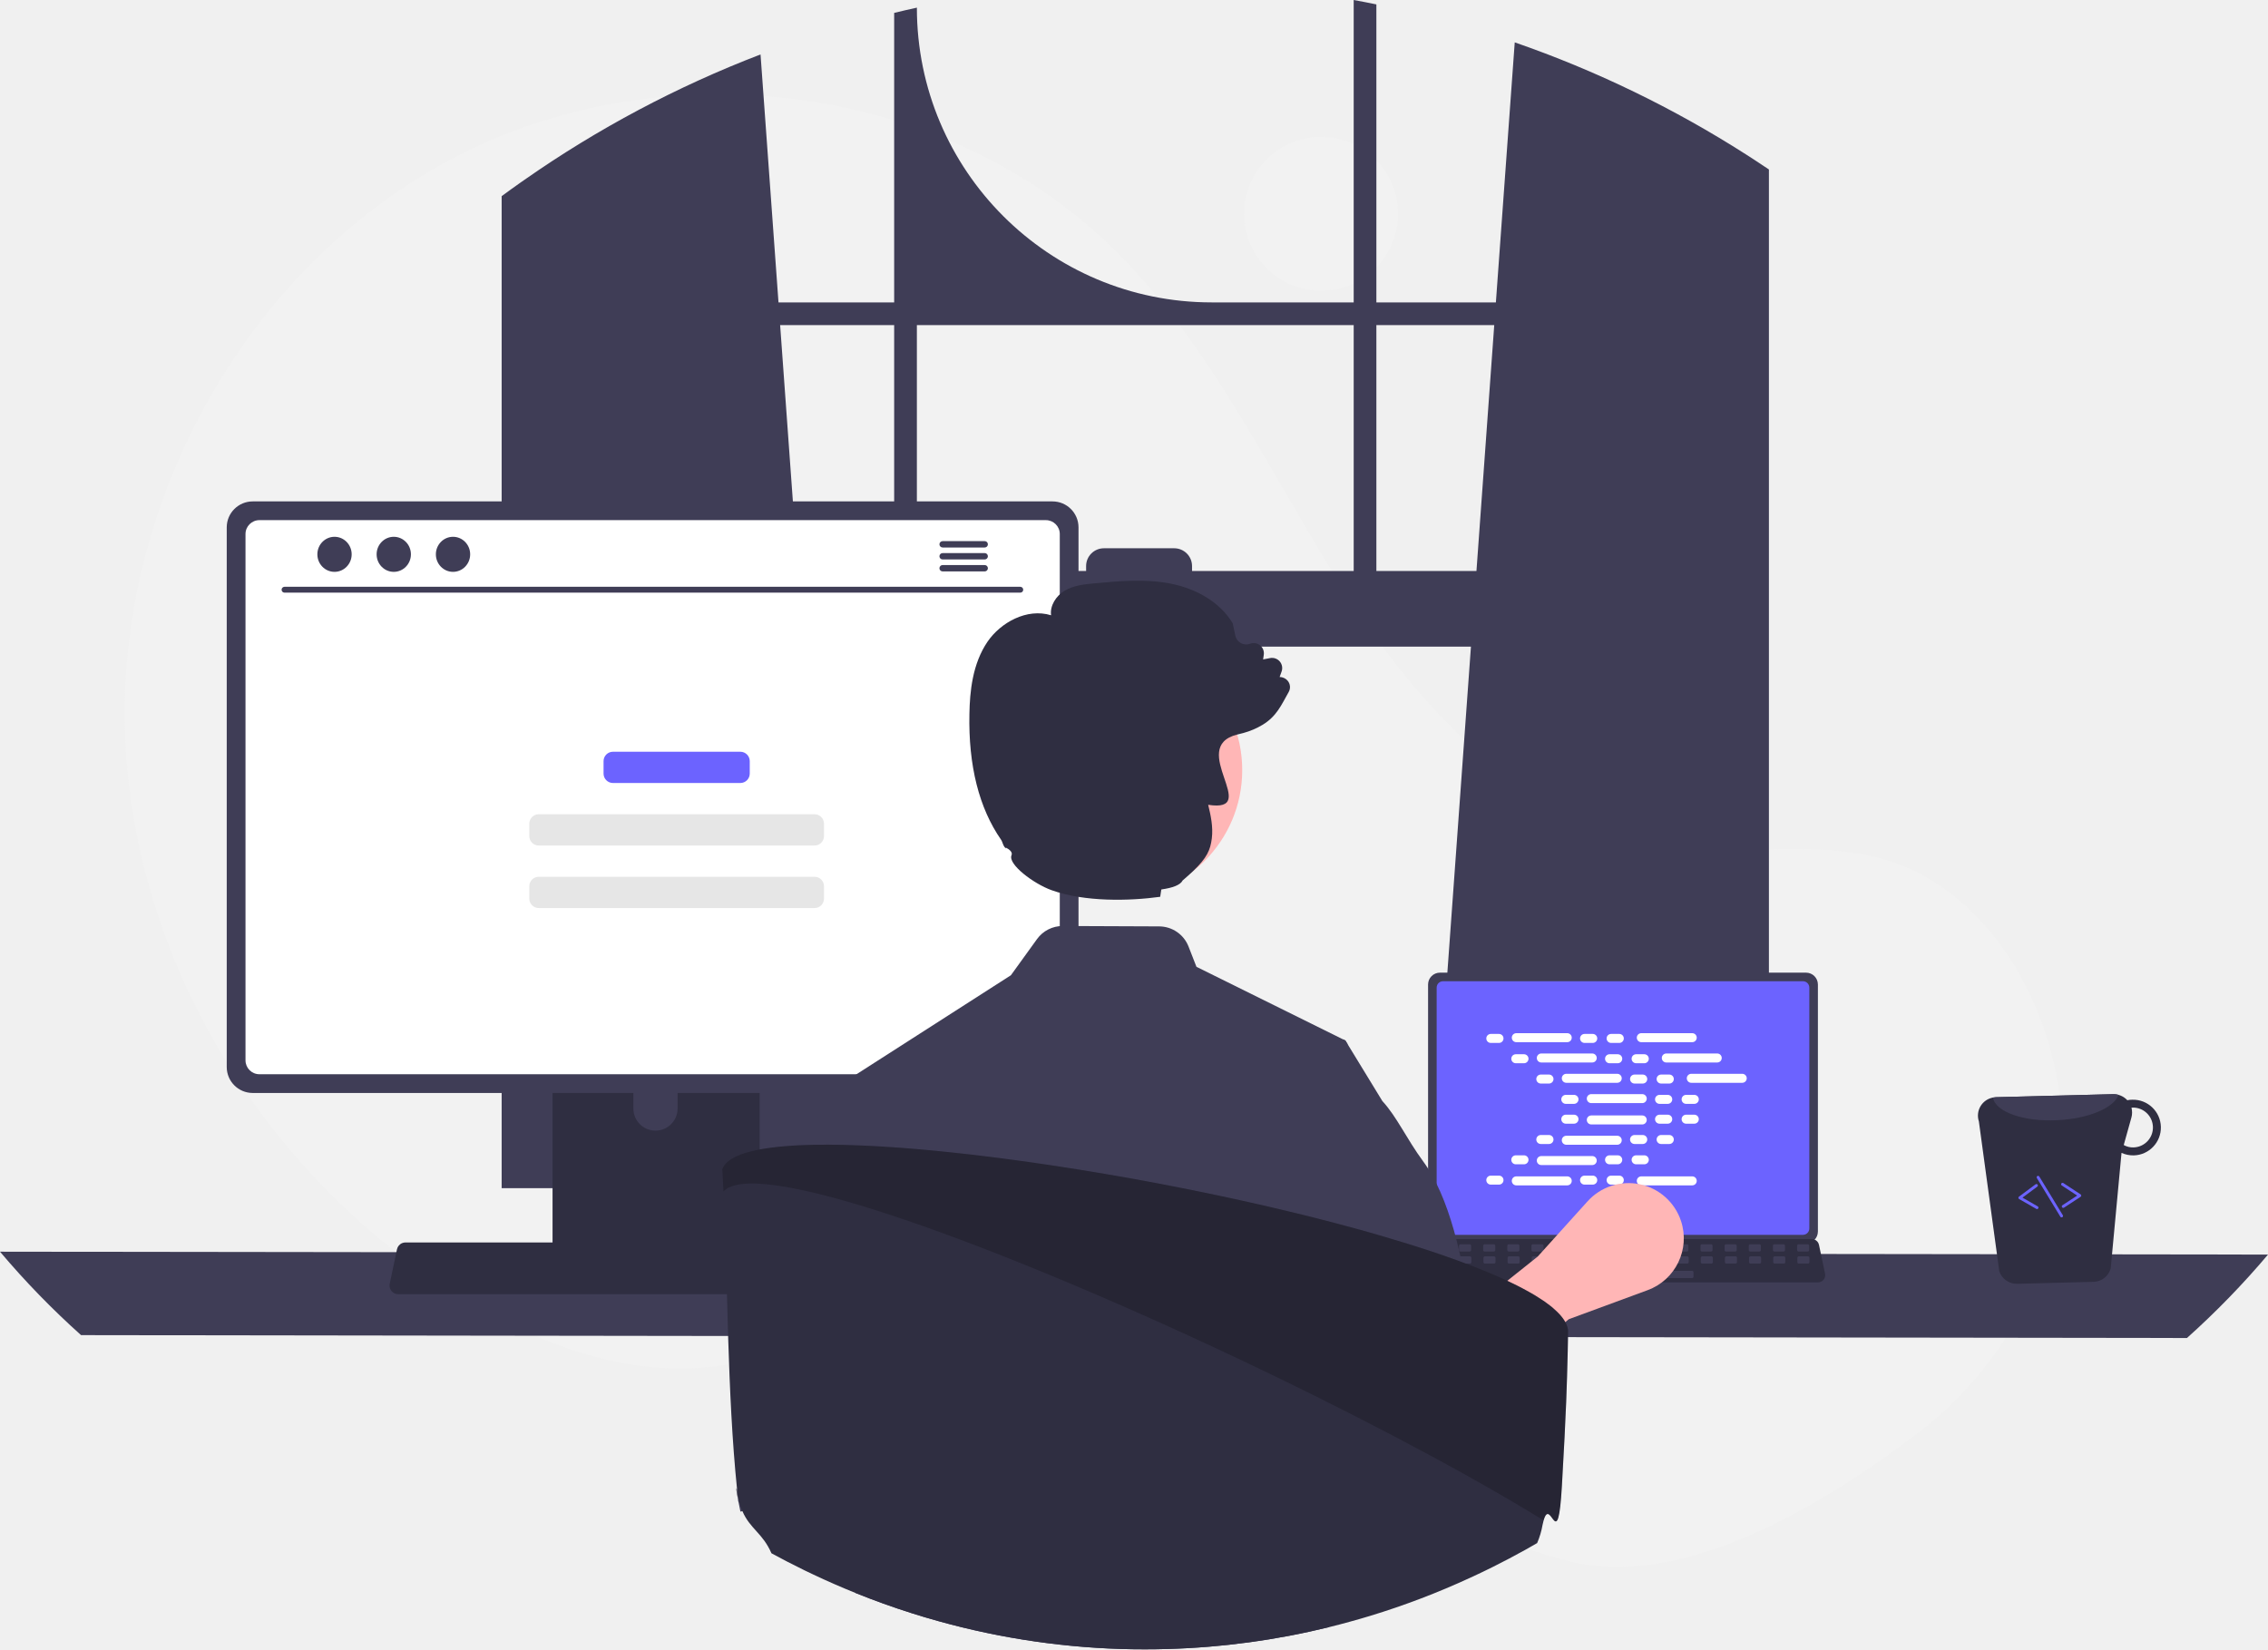
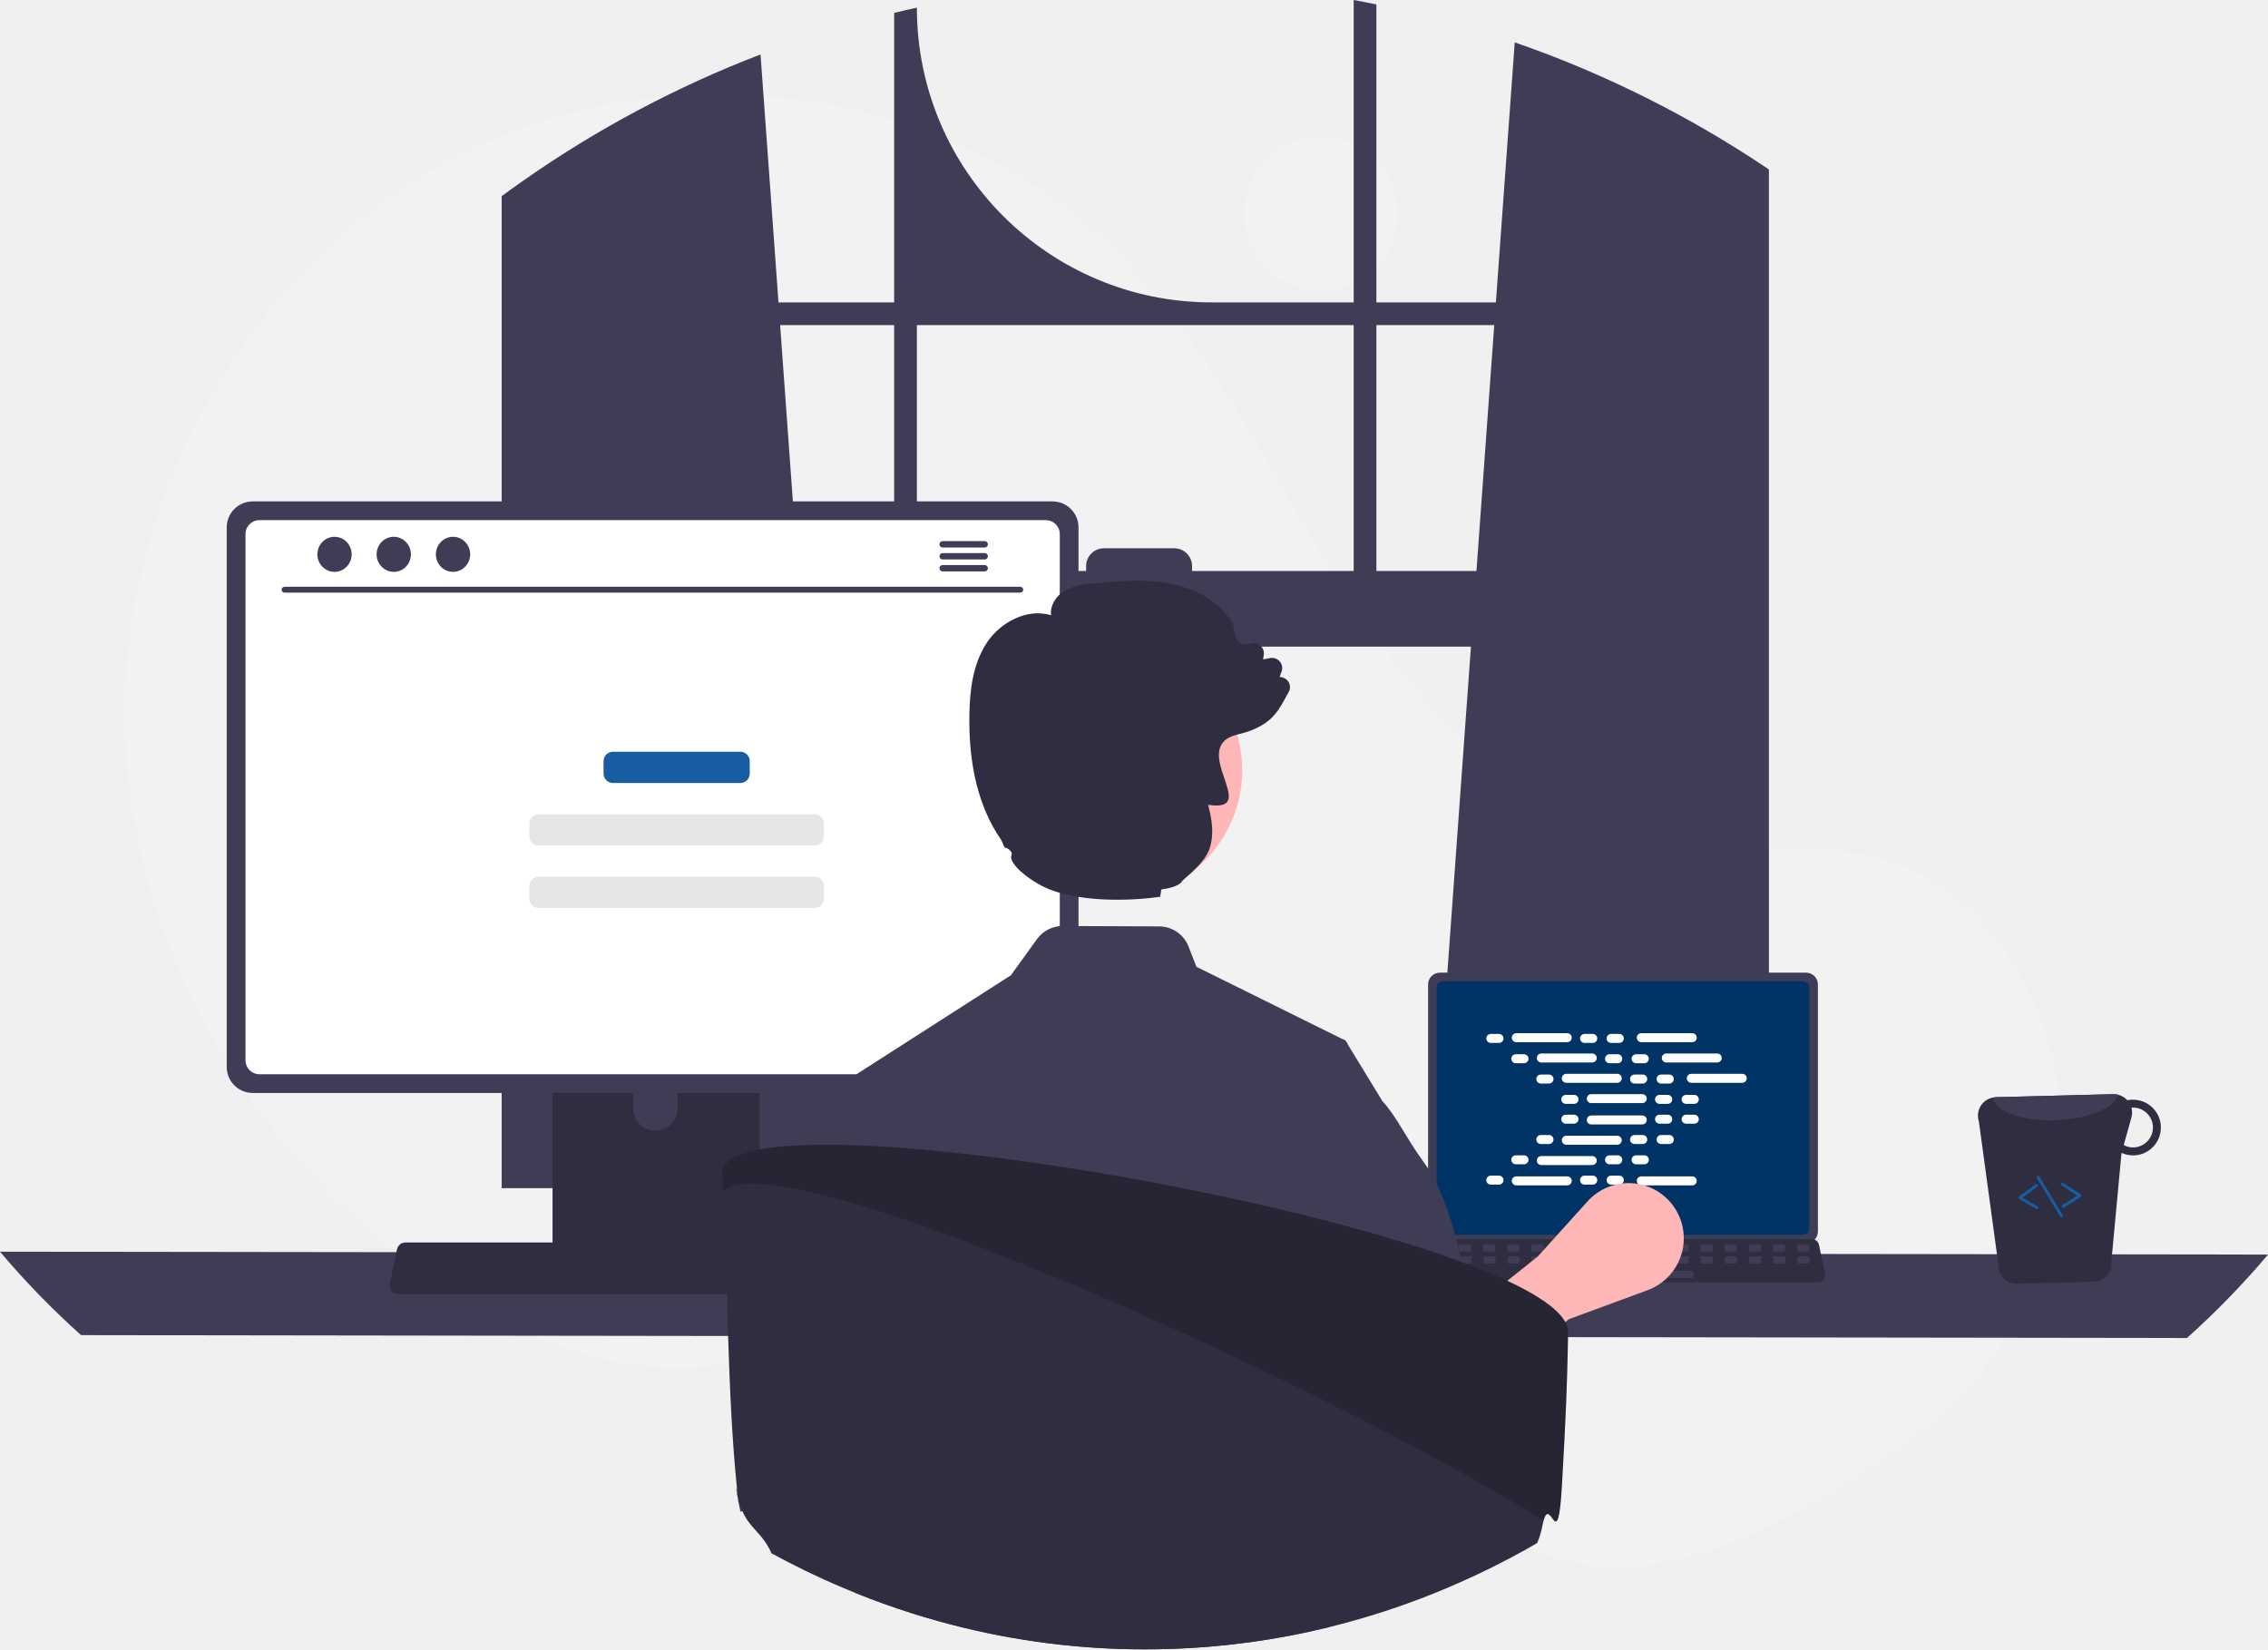
<svg xmlns="http://www.w3.org/2000/svg" width="786.82" height="572.258" viewBox="0 0 786.82 572.258" role="img" artist="Katerina Limpitsouni" source="https://undraw.co/">
  <circle cx="458.321" cy="74.182" r="26.701" fill="#f2f2f2" />
  <path d="M872.038,661.023c39.688-30.229,58.644-81.025,46.776-129.482q-.442-1.806-.934-3.604c-7.867-28.763-27.332-56.101-55.7-65.291-23.82-7.717-49.82-1.783-74.669-4.851-48.781-6.024-86.601-45.494-113.211-86.819-26.611-41.325-47.062-87.583-82.422-121.724-58.285-56.275-153.362-68.391-225.627-31.76C293.987,254.121,247.955,335.391,249.918,416.386c1.963,80.995,50.046,158.432,119.875,199.517,25.652,15.093,55.321,25.785,84.848,22.044,25.62-3.246,48.899-17.013,74.399-21.1,40.091-6.426,79.927,11.701,114.603,32.824,34.676,21.123,68.17,46.16,107.574,55.952C789.478,715.131,836.881,687.801,872.038,661.023Z" transform="translate(-206.59 -163.8711)" fill="#f2f2f2" />
  <path d="M815.016,219.191c-.87-.58-1.75-1.13-2.62-1.69a380.24,380.24,0,0,0-80.31-38.93l-6.54,90.22h-41.46v-103.39c-2.61-.54-5.24-1.05-7.87-1.53v104.92H626.946A102.27,102.27,0,0,1,524.676,166.521v-0c-2.64.57-5.26,1.18-7.88,1.83v100.44h-40.13l-6.23-86.03a380.858,380.858,0,0,0-81.94,43.53c-.44.3-.88.61-1.31.91-2.21,1.55-4.39,3.13-6.56,4.73v344.19h118.27l-2.09-28.95-11.5-158.95h231.59l-11.5,158.95-2.09,28.95h116.96v-353.45Q817.656,220.901,815.016,219.191Zm-298.22,142.78h-33.39l-6.17-85.3h39.56Zm159.42,0h-56.08v-1.69a6.18,6.18,0,0,0-6.19-6.18h-24.38a6.178,6.178,0,0,0-6.18,6.18v1.69h-58.71v-85.3h151.54Zm7.87,0v-85.3h40.89l-6.17,85.3Z" transform="translate(-206.59 -163.8711)" fill="#3f3d56" />
  <path d="M206.59,598.162a289.003,289.003,0,0,0,28.12,28.95l730.58,1a289.003,289.003,0,0,0,28.12-28.95Z" transform="translate(-206.59 -163.8711)" fill="#3f3d56" />
  <path d="M702.02,505.462v85.704a4.122,4.122,0,0,0,4.119,4.119H833.143a4.122,4.122,0,0,0,4.119-4.119v-85.704a4.124,4.124,0,0,0-4.119-4.115H706.139A4.124,4.124,0,0,0,702.02,505.462Z" transform="translate(-206.59 -163.8711)" fill="#3f3d56" />
-   <path d="M704.999,506.529V590.109a2.205,2.205,0,0,0,2.201,2.201H832.086a2.205,2.205,0,0,0,2.201-2.201V506.529a2.206,2.206,0,0,0-2.201-2.206H707.201A2.206,2.206,0,0,0,704.999,506.529Z" transform="translate(-206.59 -163.8711)" fill="#6c63ff" />
+   <path d="M704.999,506.529V590.109a2.205,2.205,0,0,0,2.201,2.201H832.086a2.205,2.205,0,0,0,2.201-2.201V506.529a2.206,2.206,0,0,0-2.201-2.206H707.201A2.206,2.206,0,0,0,704.999,506.529Z" transform="translate(-206.59 -163.8711)" fill="#003366" />
  <path d="M699.364,607.881a2.47,2.47,0,0,0,1.943.93H837.299a2.502,2.502,0,0,0,2.446-3.016l-2.111-10.027a2.507,2.507,0,0,0-1.558-1.818,2.425,2.425,0,0,0-.888-.168H703.41a2.424,2.424,0,0,0-.888.168,2.507,2.507,0,0,0-1.558,1.818l-2.111,10.027A2.501,2.501,0,0,0,699.364,607.881Z" transform="translate(-206.59 -163.8711)" fill="#2f2e41" />
  <rect x="830.034" y="595.588" width="4.188" height="2.513" rx="0.488" transform="translate(1457.666 1029.819) rotate(-180)" fill="#3f3d56" />
  <rect x="821.657" y="595.588" width="4.188" height="2.513" rx="0.488" transform="translate(1440.912 1029.819) rotate(-180)" fill="#3f3d56" />
  <rect x="813.28" y="595.588" width="4.188" height="2.513" rx="0.488" transform="translate(1424.158 1029.819) rotate(-180)" fill="#3f3d56" />
  <rect x="804.903" y="595.588" width="4.188" height="2.513" rx="0.488" transform="translate(1407.404 1029.819) rotate(-180)" fill="#3f3d56" />
  <rect x="796.526" y="595.588" width="4.188" height="2.513" rx="0.488" transform="translate(1390.65 1029.819) rotate(-180)" fill="#3f3d56" />
  <rect x="788.149" y="595.588" width="4.188" height="2.513" rx="0.488" transform="translate(1373.896 1029.819) rotate(-180)" fill="#3f3d56" />
  <rect x="779.772" y="595.588" width="4.188" height="2.513" rx="0.488" transform="translate(1357.142 1029.819) rotate(-180)" fill="#3f3d56" />
  <rect x="771.395" y="595.588" width="4.188" height="2.513" rx="0.488" transform="translate(1340.388 1029.819) rotate(-180)" fill="#3f3d56" />
  <rect x="763.018" y="595.588" width="4.188" height="2.513" rx="0.488" transform="translate(1323.634 1029.819) rotate(-180)" fill="#3f3d56" />
  <rect x="754.641" y="595.588" width="4.188" height="2.513" rx="0.488" transform="translate(1306.88 1029.819) rotate(-180)" fill="#3f3d56" />
  <rect x="746.264" y="595.588" width="4.188" height="2.513" rx="0.488" transform="translate(1290.126 1029.819) rotate(-180)" fill="#3f3d56" />
  <rect x="737.887" y="595.588" width="4.188" height="2.513" rx="0.488" transform="translate(1273.372 1029.819) rotate(-180)" fill="#3f3d56" />
  <rect x="729.51" y="595.588" width="4.188" height="2.513" rx="0.488" transform="translate(1256.618 1029.819) rotate(-180)" fill="#3f3d56" />
  <rect x="721.133" y="595.588" width="4.188" height="2.513" rx="0.488" transform="translate(1239.865 1029.819) rotate(-180)" fill="#3f3d56" />
  <rect x="712.756" y="595.588" width="4.188" height="2.513" rx="0.488" transform="translate(1223.111 1029.819) rotate(-180)" fill="#3f3d56" />
  <rect x="704.379" y="595.588" width="4.188" height="2.513" rx="0.488" transform="translate(1206.357 1029.819) rotate(-180)" fill="#3f3d56" />
  <rect x="830.133" y="599.777" width="4.188" height="2.513" rx="0.488" transform="translate(1457.864 1038.196) rotate(-180)" fill="#3f3d56" />
  <rect x="821.756" y="599.777" width="4.188" height="2.513" rx="0.488" transform="translate(1441.11 1038.196) rotate(-180)" fill="#3f3d56" />
  <rect x="813.379" y="599.777" width="4.188" height="2.513" rx="0.488" transform="translate(1424.356 1038.196) rotate(-180)" fill="#3f3d56" />
  <rect x="805.002" y="599.777" width="4.188" height="2.513" rx="0.488" transform="translate(1407.602 1038.196) rotate(-180)" fill="#3f3d56" />
  <rect x="796.625" y="599.777" width="4.188" height="2.513" rx="0.488" transform="translate(1390.848 1038.196) rotate(-180)" fill="#3f3d56" />
  <rect x="788.248" y="599.777" width="4.188" height="2.513" rx="0.488" transform="translate(1374.094 1038.196) rotate(-180)" fill="#3f3d56" />
  <rect x="779.871" y="599.777" width="4.188" height="2.513" rx="0.488" transform="translate(1357.34 1038.196) rotate(-180)" fill="#3f3d56" />
  <rect x="771.494" y="599.777" width="4.188" height="2.513" rx="0.488" transform="translate(1340.586 1038.196) rotate(-180)" fill="#3f3d56" />
  <rect x="763.117" y="599.777" width="4.188" height="2.513" rx="0.488" transform="translate(1323.832 1038.196) rotate(-180)" fill="#3f3d56" />
  <rect x="754.74" y="599.777" width="4.188" height="2.513" rx="0.488" transform="translate(1307.078 1038.196) rotate(-180)" fill="#3f3d56" />
  <rect x="746.363" y="599.777" width="4.188" height="2.513" rx="0.488" transform="translate(1290.324 1038.196) rotate(-180)" fill="#3f3d56" />
  <rect x="737.986" y="599.777" width="4.188" height="2.513" rx="0.488" transform="translate(1273.57 1038.196) rotate(-180)" fill="#3f3d56" />
  <rect x="729.609" y="599.777" width="4.188" height="2.513" rx="0.488" transform="translate(1256.816 1038.196) rotate(-180)" fill="#3f3d56" />
  <rect x="721.232" y="599.777" width="4.188" height="2.513" rx="0.488" transform="translate(1240.062 1038.196) rotate(-180)" fill="#3f3d56" />
  <rect x="712.855" y="599.777" width="4.188" height="2.513" rx="0.488" transform="translate(1223.309 1038.196) rotate(-180)" fill="#3f3d56" />
  <rect x="704.478" y="599.777" width="4.188" height="2.513" rx="0.488" transform="translate(1206.555 1038.196) rotate(-180)" fill="#3f3d56" />
  <rect x="760.604" y="604.803" width="33.508" height="2.513" rx="0.488" transform="translate(1348.126 1048.248) rotate(-180)" fill="#3f3d56" />
  <rect x="515.631" y="358.737" width="5.966" height="3.122" rx="1.561" fill="#fff" />
  <rect x="548.154" y="358.737" width="5.966" height="3.122" rx="1.561" fill="#fff" />
  <rect x="557.369" y="358.737" width="5.966" height="3.122" rx="1.561" fill="#fff" />
  <rect x="524.477" y="358.477" width="20.796" height="3.122" rx="1.561" fill="#fff" />
  <rect x="567.841" y="358.477" width="20.796" height="3.122" rx="1.561" fill="#fff" />
  <rect x="524.304" y="365.784" width="5.966" height="3.122" rx="1.561" fill="#fff" />
  <rect x="556.827" y="365.784" width="5.966" height="3.122" rx="1.561" fill="#fff" />
  <rect x="566.042" y="365.784" width="5.966" height="3.122" rx="1.561" fill="#fff" />
  <rect x="533.15" y="365.523" width="20.796" height="3.122" rx="1.561" fill="#fff" />
  <rect x="576.514" y="365.523" width="20.796" height="3.122" rx="1.561" fill="#fff" />
  <rect x="532.977" y="372.83" width="5.966" height="3.122" rx="1.561" fill="#fff" />
  <rect x="565.5" y="372.83" width="5.966" height="3.122" rx="1.561" fill="#fff" />
  <rect x="574.715" y="372.83" width="5.966" height="3.122" rx="1.561" fill="#fff" />
  <rect x="541.823" y="372.57" width="20.796" height="3.122" rx="1.561" fill="#fff" />
  <rect x="585.187" y="372.57" width="20.796" height="3.122" rx="1.561" fill="#fff" />
  <rect x="541.649" y="379.877" width="5.966" height="3.122" rx="1.561" fill="#fff" />
  <rect x="574.172" y="379.877" width="5.966" height="3.122" rx="1.561" fill="#fff" />
  <rect x="583.387" y="379.877" width="5.966" height="3.122" rx="1.561" fill="#fff" />
  <rect x="550.496" y="379.617" width="20.796" height="3.122" rx="1.561" fill="#fff" />
  <rect x="548.154" y="407.898" width="5.966" height="3.122" rx="1.561" fill="#fff" />
  <rect x="557.369" y="407.898" width="5.966" height="3.122" rx="1.561" fill="#fff" />
  <rect x="567.841" y="408.158" width="20.796" height="3.122" rx="1.561" fill="#fff" />
  <rect x="515.631" y="407.898" width="5.966" height="3.122" rx="1.561" fill="#fff" />
  <rect x="524.477" y="408.158" width="20.796" height="3.122" rx="1.561" fill="#fff" />
  <rect x="524.304" y="400.851" width="5.966" height="3.122" rx="1.561" fill="#fff" />
  <rect x="556.827" y="400.851" width="5.966" height="3.122" rx="1.561" fill="#fff" />
  <rect x="566.042" y="400.851" width="5.966" height="3.122" rx="1.561" fill="#fff" />
  <rect x="533.15" y="401.111" width="20.796" height="3.122" rx="1.561" fill="#fff" />
  <rect x="532.977" y="393.804" width="5.966" height="3.122" rx="1.561" fill="#fff" />
  <rect x="565.5" y="393.804" width="5.966" height="3.122" rx="1.561" fill="#fff" />
  <rect x="574.715" y="393.804" width="5.966" height="3.122" rx="1.561" fill="#fff" />
  <rect x="541.823" y="394.064" width="20.796" height="3.122" rx="1.561" fill="#fff" />
  <rect x="541.649" y="386.758" width="5.966" height="3.122" rx="1.561" fill="#fff" />
  <rect x="574.172" y="386.758" width="5.966" height="3.122" rx="1.561" fill="#fff" />
  <rect x="583.387" y="386.758" width="5.966" height="3.122" rx="1.561" fill="#fff" />
  <rect x="550.496" y="387.018" width="20.796" height="3.122" rx="1.561" fill="#fff" />
  <path d="M711.507,654.353l-13.35-21.102,41.902-33.403,17.295-19.161a19.161,19.161,0,0,1,32.418,6.828h0a19.161,19.161,0,0,1-11.57,23.991l-27.349,10.075Z" transform="translate(-206.59 -163.8711)" fill="#ffb6b6" />
  <path d="M398.28,501.352v102.56h71.85v-102.56a3.448,3.448,0,0,0-2.43-3.3,3.175,3.175,0,0,0-1.03-.16H401.75A3.463,3.463,0,0,0,398.28,501.352Zm28.04,35.24a7.67,7.67,0,0,1,15.34,0v11.9a7.67,7.67,0,0,1-15.34,0Z" transform="translate(-206.59 -163.8711)" fill="#2f2e41" />
  <path d="M398.06,600.632v9.89a1.946,1.946,0,0,0,1.93,1.94h68.43a1.94,1.94,0,0,0,1.93-1.94v-9.89Z" transform="translate(-206.59 -163.8711)" fill="#3f3d56" />
  <path d="M285.25,346.832V534.092a9.007,9.007,0,0,0,9,9h277.5a9.007,9.007,0,0,0,9-9V346.832a9.011,9.011,0,0,0-9-8.99H294.25A9.012,9.012,0,0,0,285.25,346.832Z" transform="translate(-206.59 -163.8711)" fill="#3f3d56" />
  <path d="M291.76,349.162v182.62a4.818,4.818,0,0,0,4.81,4.81H569.44a4.818,4.818,0,0,0,4.81-4.81v-182.62a4.82,4.82,0,0,0-4.81-4.82H296.57A4.821,4.821,0,0,0,291.76,349.162Z" transform="translate(-206.59 -163.8711)" fill="#fff" />
  <path d="M342.4,611.792a2.948,2.948,0,0,0,2.32,1.11h162.34a2.987,2.987,0,0,0,2.92-3.6l-2.52-11.97a2.993,2.993,0,0,0-1.86-2.17,2.895,2.895,0,0,0-1.06-.2H347.23a2.894,2.894,0,0,0-1.06.2,2.992,2.992,0,0,0-1.86,2.17l-2.52,11.97A2.985,2.985,0,0,0,342.4,611.792Z" transform="translate(-206.59 -163.8711)" fill="#2f2e41" />
  <path d="M560.585,369.499H305.261a1.016,1.016,0,0,1,0-2.031H560.585a1.016,1.016,0,0,1,0,2.031Z" transform="translate(-206.59 -163.8711)" fill="#3f3d56" />
  <ellipse cx="116.051" cy="192.33" rx="5.95" ry="6.083" fill="#3f3d56" />
  <ellipse cx="136.607" cy="192.33" rx="5.95" ry="6.083" fill="#3f3d56" />
  <ellipse cx="157.163" cy="192.33" rx="5.95" ry="6.083" fill="#3f3d56" />
  <path d="M548.206,351.622h-14.6a1.105,1.105,0,0,0,0,2.21h14.6a1.105,1.105,0,0,0,0-2.21Z" transform="translate(-206.59 -163.8711)" fill="#3f3d56" />
  <path d="M548.206,355.772h-14.6a1.105,1.105,0,0,0,0,2.21h14.6a1.105,1.105,0,0,0,0-2.21Z" transform="translate(-206.59 -163.8711)" fill="#3f3d56" />
  <path d="M548.206,359.922h-14.6a1.105,1.105,0,0,0,0,2.21h14.6a1.105,1.105,0,0,0,0-2.21Z" transform="translate(-206.59 -163.8711)" fill="#3f3d56" />
  <path d="M900.186,604.972a6.416,6.416,0,0,0,6.183,4.331l26.492-.682a6.329,6.329,0,0,0,5.981-4.657l3.749-40.087a9.794,9.794,0,0,0,4.238.871,9.661,9.661,0,1,0-.485-19.317,8.184,8.184,0,0,0-1.736.181,6.548,6.548,0,0,0-4.874-2.103l-40.751,1.052a5.853,5.853,0,0,0-1.005.125,6.365,6.365,0,0,0-4.873,8.265Zm43.173-43.817,2.668-9.553a6.506,6.506,0,0,0,.02-3.375c.129-0.0.244-.062.373-.062a6.91,6.91,0,0,1,.324,13.817A6.505,6.505,0,0,1,943.359,561.156Z" transform="translate(-206.59 -163.8711)" fill="#2f2e41" />
  <path d="M897.978,544.686c.868,4.964,10.629,8.454,22.366,7.847,10.793-.497,19.617-4.287,21.234-8.778a6.025,6.025,0,0,0-1.844-.246l-40.751,1.052A5.853,5.853,0,0,0,897.978,544.686Z" transform="translate(-206.59 -163.8711)" fill="#3f3d56" />
-   <path d="M922.494,582.944a.497.497,0,0,0,.151-.066l5.753-3.766a.499.499,0,0,0,0-.836l-5.98-3.917a.5.5,0,1,0-.548.836l5.341,3.498-5.114,3.348a.5.5,0,0,0,.396.903Z" transform="translate(-206.59 -163.8711)" fill="#6c63ff" />
-   <path d="M913.408,583.363a.5.5,0,0,0,.126-.918l-5.303-3.04,5.126-3.807a.5.5,0,1,0-.596-.802l-5.739,4.263a.5.5,0,0,0,.049.835l5.965,3.42A.5.5,0,0,0,913.408,583.363Z" transform="translate(-206.59 -163.8711)" fill="#6c63ff" />
-   <path d="M921.922,586.244a.482.482,0,0,0,.137-.058.5.5,0,0,0,.168-.687l-8.155-13.408a.5.5,0,0,0-.854.521l8.155,13.408A.5.5,0,0,0,921.922,586.244Z" transform="translate(-206.59 -163.8711)" fill="#6c63ff" />
-   <rect x="209.385" y="260.827" width="50.719" height="10.846" rx="3.264" fill="#6c63ff" />
+   <path d="M922.494,582.944a.497.497,0,0,0,.151-.066l5.753-3.766a.499.499,0,0,0,0-.836l-5.98-3.917a.5.5,0,1,0-.548.836l5.341,3.498-5.114,3.348a.5.5,0,0,0,.396.903Z" transform="translate(-206.59 -163.8711)" fill="#185da1" />
+   <path d="M913.408,583.363a.5.5,0,0,0,.126-.918l-5.303-3.04,5.126-3.807a.5.5,0,1,0-.596-.802l-5.739,4.263a.5.5,0,0,0,.049.835l5.965,3.42A.5.5,0,0,0,913.408,583.363Z" transform="translate(-206.59 -163.8711)" fill="#185da1" />
+   <path d="M921.922,586.244a.482.482,0,0,0,.137-.058.5.5,0,0,0,.168-.687l-8.155-13.408a.5.5,0,0,0-.854.521l8.155,13.408A.5.5,0,0,0,921.922,586.244Z" transform="translate(-206.59 -163.8711)" fill="#185da1" />
+   <rect x="209.385" y="260.827" width="50.719" height="10.846" rx="3.264" fill="#185da1" />
  <rect x="183.626" y="282.519" width="102.236" height="10.846" rx="3.264" fill="#e6e6e6" />
  <rect x="183.626" y="304.21" width="102.236" height="10.846" rx="3.264" fill="#e6e6e6" />
  <path d="M497.301,540.717l.217.684.011.023,6.525,19.838,7.506,22.861,14.123,42.961.137,6.673v.023l1.049,53.684-2.909,7.278,3.274,11.932s-1.506-18.037-9.582-7.679c-4.574,5.886-9.925,11.91-14.317,17.556q9.6,3.884,19.507,7.027c1.426.456,2.863.89,4.301,1.323q.462.137.924.274a266.863,266.863,0,0,0,67.351,10.826c1.186.034,2.35.057,3.479.08.399.011.787.023,1.175.023,1.278.011,2.544.023,3.822.023q3.867,0,7.7-.114a266.853,266.853,0,0,0,56.091-7.586c-.125-7.586-.468-16.45-.958-25.918-.228-4.643-5.35-9.674-5.658-14.533-.217-3.65,4.381-7.084,4.141-10.792-1.551-22.827-3.491-14.064-4.928-30.229q-.222-2.379-.411-4.552c-.924-10.381-1.563-16.872-1.563-16.872l6.137-38.683,9.639-60.734-.742-1.221-.833-.411-50.844-25.165-2.761-7.073a10.979,10.979,0,0,0-10.141-6.947l-33.493-.137a10.931,10.931,0,0,0-8.909,4.529l-9.069,12.56Z" transform="translate(-206.59 -163.8711)" fill="#3f3d56" />
  <path d="M533.407,617.525,525.82,633.758l-5.179,11.088-8.909,46.646-4.46,4.734L503.45,679.467l-39.998,8.881c-1.312-7.29-.351.247-1.161-7.75.228-.228.468-.456.707-.685.639-.593,1.175-1.152,1.164-1.688-.456-27.584.913-74.526,12.343-102.966a60.053,60.053,0,0,1,7.027-13.107c.228-.308.445-.616.662-.924,5.27-7.381,8.601-14.647,13.324-19.815v-.011a.53.53,0,0,0,.08-.08.157.157,0,0,0,.046-.034l32.443-17.203,1.392,39.105.992,28.109Z" transform="translate(-206.59 -163.8711)" fill="#3f3d56" />
  <path d="M650.391,622.135l9.476,20.275,3.307,7.061,8.907,46.642,4.446,4.723,3.83-16.755,1.8-.369,32.459-6.722,9.461,30.046a17.984,17.984,0,0,0-3.261-22.506c-.646-.585-1.184-1.154-1.169-1.692.538-32.443-1.446-91.684-19.367-116.066-5.692-7.738-9.107-15.445-14.076-20.829-.015-.015-.015-.031-.031-.031L674.081,526.114l-.738-1.215-.831-.415Z" transform="translate(-206.59 -163.8711)" fill="#3f3d56" />
  <circle id="a657ec4b-47ce-4d2a-9c58-81a811696ca9" data-name="Ellipse 5" cx="386.397" cy="267.201" r="44.558" fill="#ffb6b6" />
  <path d="M653.212,399.948a3.759,3.759,0,0,0-2.69-1.19l.67-1.86a3.528,3.528,0,0,0-3.96-4.7l-2.44.47.23-1.63a3.534,3.534,0,0,0-4.73-3.82,3.766,3.766,0,0,1-3.24-.23,3.846,3.846,0,0,1-1.92-2.61l-.85-4.1-.09-.22c-4.14-6.9-12.1-11.92-21.84-13.76-8.67-1.65-17.56-.81-26.13-.02-3.4.32-7.24.68-10.44,2.64-2.72,1.68-5.02,5.04-4.55,8.43-8.45-2.59-17.51,2.58-22,9.1-5.32,7.76-6.19,17.48-6.33,25.08-.38,17.98,3.33,32.69,11,43.73.56.8.7,2.47,1.81,3.03l-.23-.37c1.24.62,2.5,1.62,2.03,2.69-1.35,3.08,7.62,9.89,13.94,12.14,11.53,4.11,26.86,3.76,37.64,2.28l.38-2.55c3.89-.53,6.63-1.54,7.4-3.12,1.36-1.16,2.52-2.2,3.53-3.16l.01-.01c.02-.02.06-.05.08-.07,4.87-4.67,6-7.33,6.51-11.38.49-3.97-.38-8-1.27-11.63,18.74,2.9-7.38-19.96,10.08-24.38a5.434,5.434,0,0,1,.61-.15c.51-.12,1.02-.24,1.51-.38a26.448,26.448,0,0,0,6.72-2.87c4.88-2.97,6.49-6.91,9.01-11.35A3.427,3.427,0,0,0,653.212,399.948Z" transform="translate(-206.59 -163.8711)" fill="#2f2e41" />
  <path d="M750.582,625.308c-.01,1.75-.03,4.2-.11,7.23q-.015.63-.03,1.29c-.13,5.57-.26,10.24-.47,15.43-.01.36-.02.71-.04,1.07-.28,7.24-.72,15.67-1.48,29.02-1.41,24.66-3.87,3.39-6.34,12.04-.12.43-.25.94-.37,1.54a27.916,27.916,0,0,1-1.88,6.33c-1.31.78-2.66,1.53-3.99,2.28-3.79,2.11-7.64,4.14-11.52,6.07-2.18,1.08-4.37,2.14-6.57,3.16-.35.16-.69.32-1.03.47a270.887,270.887,0,0,1-34.75,13.26c-2.32.7-4.63,1.38-6.97,2.01-2.44.68-4.88,1.32-7.35,1.92a266.893,266.893,0,0,1-56.09,7.59c-2.55.08-5.12.11-7.7.11-1.28,0-2.54-.01-3.82-.02-.39,0-.78-.01-1.17-.02-1.13-.03-2.3-.05-3.48-.08a266.663,266.663,0,0,1-67.35-10.83l-.93-.27c-1.44-.44-2.87-.87-4.3-1.33q-9.9-3.135-19.51-7.02-7.335-2.955-14.5-6.34a.339.339,0,0,1-.12-.06c-1-.46-2.01-.94-3.01-1.43-.13-.07-.27-.14-.41-.21q-5.595-2.73-11.07-5.72c-3.07-7.05-7.39-8.4-10.07-14.6a25.874,25.874,0,0,1-1.68-5.74c0-.02-.01-.04-.01-.07.28,3.72-1.19-6.6-.01-.04-.01-.12-.02-.25-.03-.4-.03-.36-.07-.8-.13-1.35-3.43-33.49-3.21-71.79-4.7-103.35q-.15-3.06-.31-5.86c-.03-.62-.07-1.23-.11-1.83.07-.18.15-.37.24-.55a1.002,1.002,0,0,1,.07-.15,1.623,1.623,0,0,1,.1-.18c.02-.03.05-.07.07-.1a.917.917,0,0,1,.05-.1c.09-.14.19-.29.3-.43.05-.06.09-.11.14-.16a.808.808,0,0,1,.12-.14.637.637,0,0,1,.11-.13c.04-.04.08-.09.13-.14a.302.302,0,0,1,.08-.08,2.033,2.033,0,0,1,.26-.25,9.624,9.624,0,0,1,1.14-.9c.14-.09.29-.18.43-.28a19.135,19.135,0,0,1,3.17-1.52c.38-.14.76-.27,1.17-.41.15-.04.29-.09.44-.14.22-.07.44-.14.67-.19,1.14-.34,2.37-.63,3.7-.9.16-.03.33-.06.5-.1.24-.05.49-.09.74-.13.34-.06.69-.12,1.04-.18,2.97-.47,6.34-.82,10.06-1.05q.525-.03,1.05-.06c.41-.02.82-.04,1.24-.06.35-.02.71-.03,1.07-.04.35-.02.71-.03,1.08-.04,1.01-.03,2.05-.06,3.11-.08,3.02-.06,6.2-.04,9.54.03,1.55.04,3.13.08,4.75.15.11,0,.21.01.31.01,1.41.05,2.83.11,4.29.19,1.02.05,2.05.1,3.08.16.97.06,1.95.12,2.94.19.77.04,1.54.1,2.32.15.66.05,1.32.1,1.98.14l.9.06c.49.04.98.07,1.48.12,1.1.09,2.2.18,3.32.27,1.11.1,2.24.2,3.37.3s2.27.21,3.41.32c.12.01.23.02.34.03,1.04.11,2.08.21,3.13.32.24.02.49.04.73.07,1.001.101,2.022.218,3.032.326.31.033.618.066.929.1.791.086,1.572.161,2.368.254,1.05.12,2.12.23,3.16.37.81.09,1.62.18,2.43.28,1.27.15,2.56.31,3.85.48.49.06.98.12,1.47.19,3.68.46,7.4.97,11.18,1.5,5.73.81,11.55,1.69,17.41,2.64q8.805,1.425,17.71,3.01c1.5.27,3,.54,4.51.82q1.02.195,2.04.39c1.16.21,2.32.43,3.48.65,1.16.22,2.32.44,3.48.67,1.38.27,2.77.54,4.15.81,9.09,1.8,18.13,3.72,26.95,5.73,1.45.33,2.9.67,4.34,1q4.32,1.005,8.56,2.04c.78.18,1.55.37,2.32.56,1.92.48,3.84.96,5.73,1.45l.33.09c1.39.34,2.75.69,4.11,1.05q4.815,1.26,9.47,2.55,3.09.855,6.11,1.73c3.01.87,5.96,1.75,8.83,2.64.71.22,1.42.44,2.12.65,2.1.65,4.17,1.31,6.18,1.97,1.6.52,3.16,1.05,4.7,1.58q2.31.795,4.53,1.59c.95.34,1.89.7,2.83,1.04,1.35.5,2.68,1,3.98,1.5.4.15.79.31,1.18.46.25.11.49.2.73.3.47.19.95.37,1.41.56.47.18.93.37,1.39.57.45.18.91.37,1.35.56.45.18.89.37,1.33.57.37.15.73.31,1.08.47.71.31,1.42.62,2.11.94.34.16.68.31,1.02.47l.78.36c.11.06.22.11.33.16.25.12.51.25.76.37.58.27,1.15.56,1.71.83.75.38,1.48.76,2.18,1.13.71.38,1.4.76,2.06,1.13.11.06.21.12.32.18.15.08.3.17.45.25.51.29,1,.59,1.49.88.96.59,1.87,1.17,2.72,1.75.19.13.37.26.56.38.63.45,1.23.89,1.79,1.34,0,.01,0,.01.01.01.19.14.37.29.55.43.15.14.31.26.46.4.52.45,1,.88,1.44,1.32a5.667,5.667,0,0,1,.42.43,1.208,1.208,0,0,1,.16.16c.2.2.38.4.55.6a.553.553,0,0,1,.07.09c.24.28.46.56.67.84.1.14.21.28.3.42.12.17.24.35.34.52.09.14.17.29.25.43a7.257,7.257,0,0,1,.54,1.13,5.241,5.241,0,0,1,.27.82A5.844,5.844,0,0,1,750.582,625.308Z" transform="translate(-206.59 -163.8711)" fill="#2f2e41" />
  <path d="M750.582,625.308c-.01,1.75-.03,4.2-.11,7.23-.01.42-.03.85-.04,1.29-.1,4.25-.25,9.5-.46,15.43-.01.36-.02.71-.04,1.07-.28,7.24-.72,15.67-1.48,29.02-1.41,24.66-3.87,3.39-6.34,12.04-6.86-4.22-14.38-8.64-22.42-13.18q-2.175-1.23-4.39-2.47c-16.08-8.97-34.04-18.37-52.79-27.68-.74-.37-1.49-.74-2.23-1.1-42.95-21.23-89.83-41.88-127.81-55.66-7.33-2.66-14.33-5.06-20.91-7.17-13.86-4.43-25.84-7.53-35.06-8.87-9.6-1.4-16.23-.9-18.91,1.99q-.15-3.06-.31-5.86-.06-.93-.12-1.83c.062-.165.142-.322.22-.48.011-.023.019-.047.03-.07a1.002,1.002,0,0,1,.07-.15,1.623,1.623,0,0,1,.1-.18,1.06,1.06,0,0,1,.12-.2c.09-.14.19-.29.3-.43a3.483,3.483,0,0,1,.26-.3.637.637,0,0,1,.11-.13c.04-.04.08-.09.13-.14a.302.302,0,0,1,.08-.08,2.033,2.033,0,0,1,.26-.25,9.624,9.624,0,0,1,1.14-.9c.14-.09.29-.18.43-.28a19.135,19.135,0,0,1,3.17-1.52c.38-.14.76-.27,1.17-.41.15-.04.29-.09.44-.14.22-.07.44-.14.67-.19,1.14-.34,2.37-.63,3.7-.9.4-.08.82-.16,1.24-.23.34-.06.69-.12,1.04-.18,2.97-.47,6.34-.82,10.06-1.05q.525-.03,1.05-.06c.41-.02.82-.04,1.24-.06.35-.02.71-.03,1.07-.04.35-.02.71-.03,1.08-.04,1.01-.03,2.05-.06,3.11-.08,3.02-.05,6.2-.03,9.54.04,1.55.03,3.13.08,4.75.15.1,0,.21.01.31.01,1.41.04,2.84.11,4.29.18,1.02.05,2.05.1,3.08.16.97.06,1.95.12,2.94.19.77.04,1.54.1,2.32.15.66.05,1.32.1,1.98.14.79.06,1.58.12,2.38.18,1.1.09,2.2.18,3.32.27,1.11.1,2.24.2,3.37.3s2.27.21,3.41.32c.12.01.23.02.34.03,1.04.11,2.08.21,3.13.32q8.73.885,17.97,2.07,5.52.705,11.18,1.51c5.73.81,11.55,1.69,17.41,2.63q8.805,1.425,17.71,3.01c1.5.27,3,.54,4.51.82q2.76.51,5.52,1.04c1.16.22,2.32.44,3.48.67,1.38.27,2.77.54,4.15.81,9.09,1.8,18.13,3.72,26.95,5.73,1.45.33,2.9.67,4.34,1q4.32,1.005,8.56,2.04c.78.19,1.55.38,2.32.57q2.895.72,5.73,1.44v.01c.11.02.22.05.33.08,1.38.35,2.75.7,4.11,1.06q4.815,1.26,9.47,2.54c2.06.58,4.1,1.15,6.11,1.73,3.01.88,5.96,1.76,8.83,2.64.71.22,1.42.44,2.12.65q3.15.99,6.18,1.97c1.6.52,3.16,1.05,4.7,1.58q2.31.795,4.53,1.59c.96.34,1.9.69,2.83,1.03,1.36.5,2.68,1,3.98,1.51.4.15.79.31,1.18.46.73.28,1.44.57,2.14.86.47.18.93.37,1.39.57.45.18.91.37,1.35.56.45.18.89.37,1.33.57.37.15.73.31,1.08.47.71.31,1.42.62,2.11.94.34.16.68.31,1.02.47l.78.36c.11.06.22.11.33.16.85.4,1.67.8,2.47,1.2.75.38,1.48.76,2.18,1.13.83.44,1.62.87,2.38,1.31.15.08.3.17.45.25.51.29,1,.59,1.49.88.96.59,1.87,1.17,2.72,1.75.84.58,1.62,1.15,2.35,1.72,0,.01,0,.01.01.01.35.28.69.56,1.01.83.52.45,1,.88,1.44,1.32a5.667,5.667,0,0,1,.42.43,1.208,1.208,0,0,1,.16.16c.21.23.42.46.62.69.24.28.46.56.67.84.1.14.21.28.3.42.12.17.24.35.34.52.09.14.17.29.25.43a7.257,7.257,0,0,1,.54,1.13,6.053,6.053,0,0,1,.27.82A5.844,5.844,0,0,1,750.582,625.308Z" transform="translate(-206.59 -163.8711)" opacity="0.2" />
</svg>
